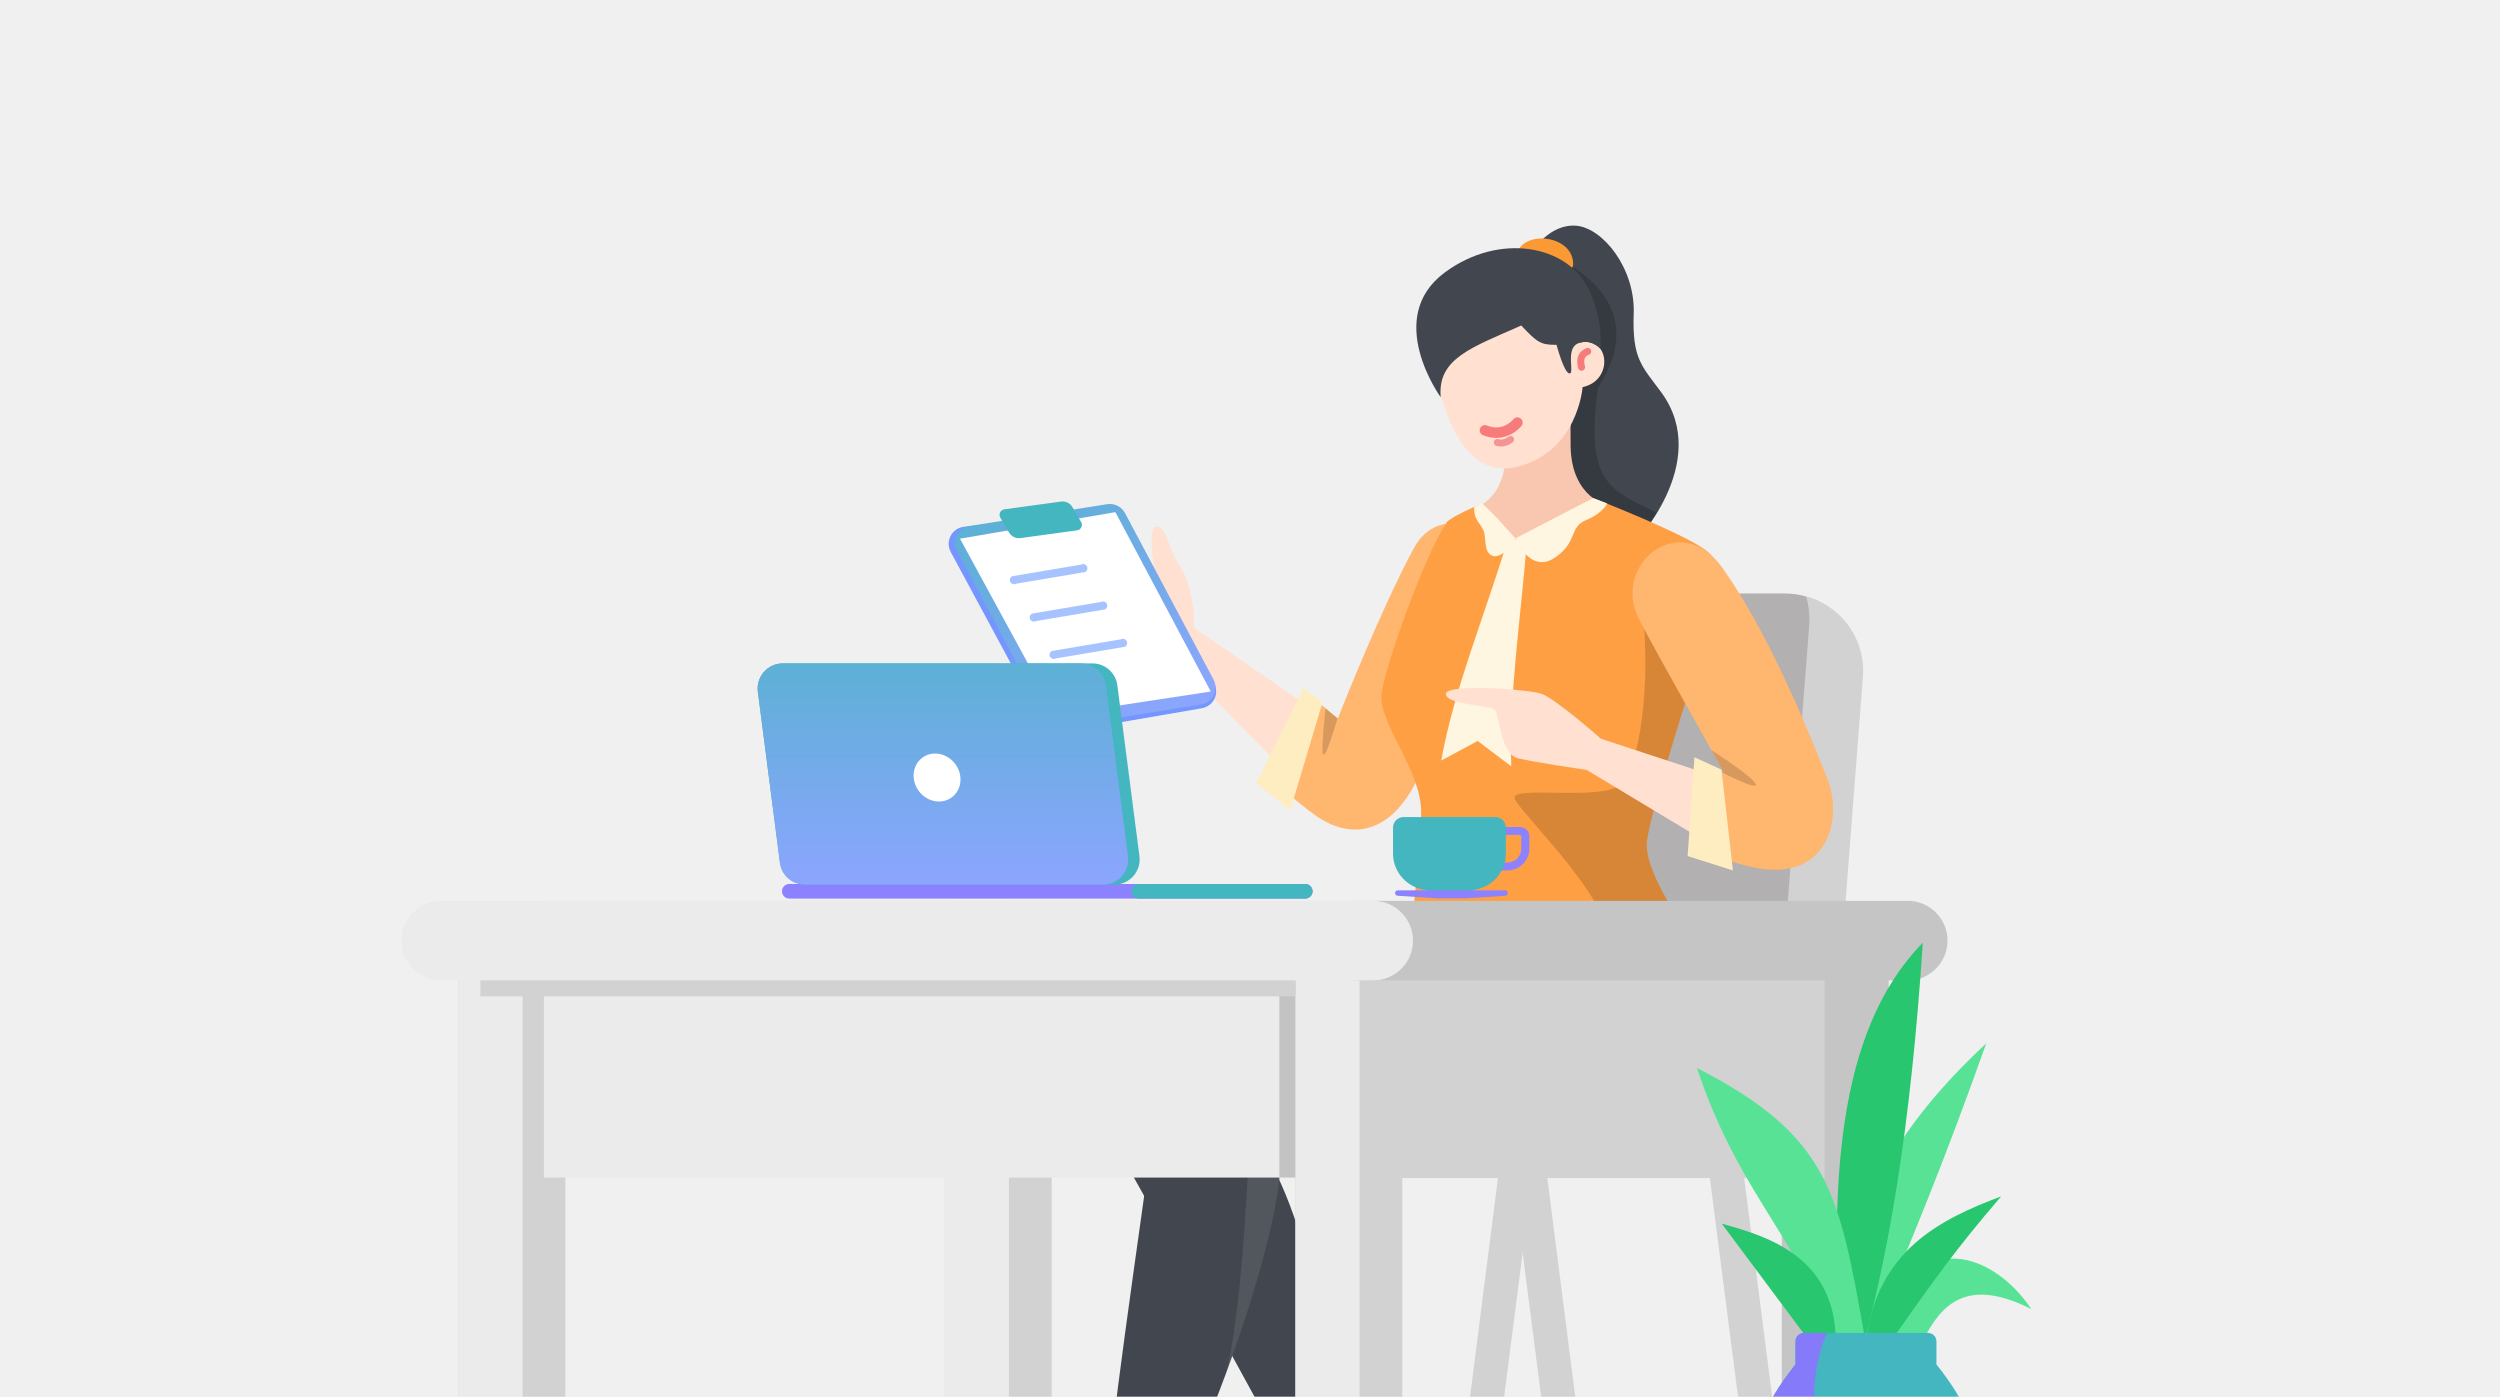
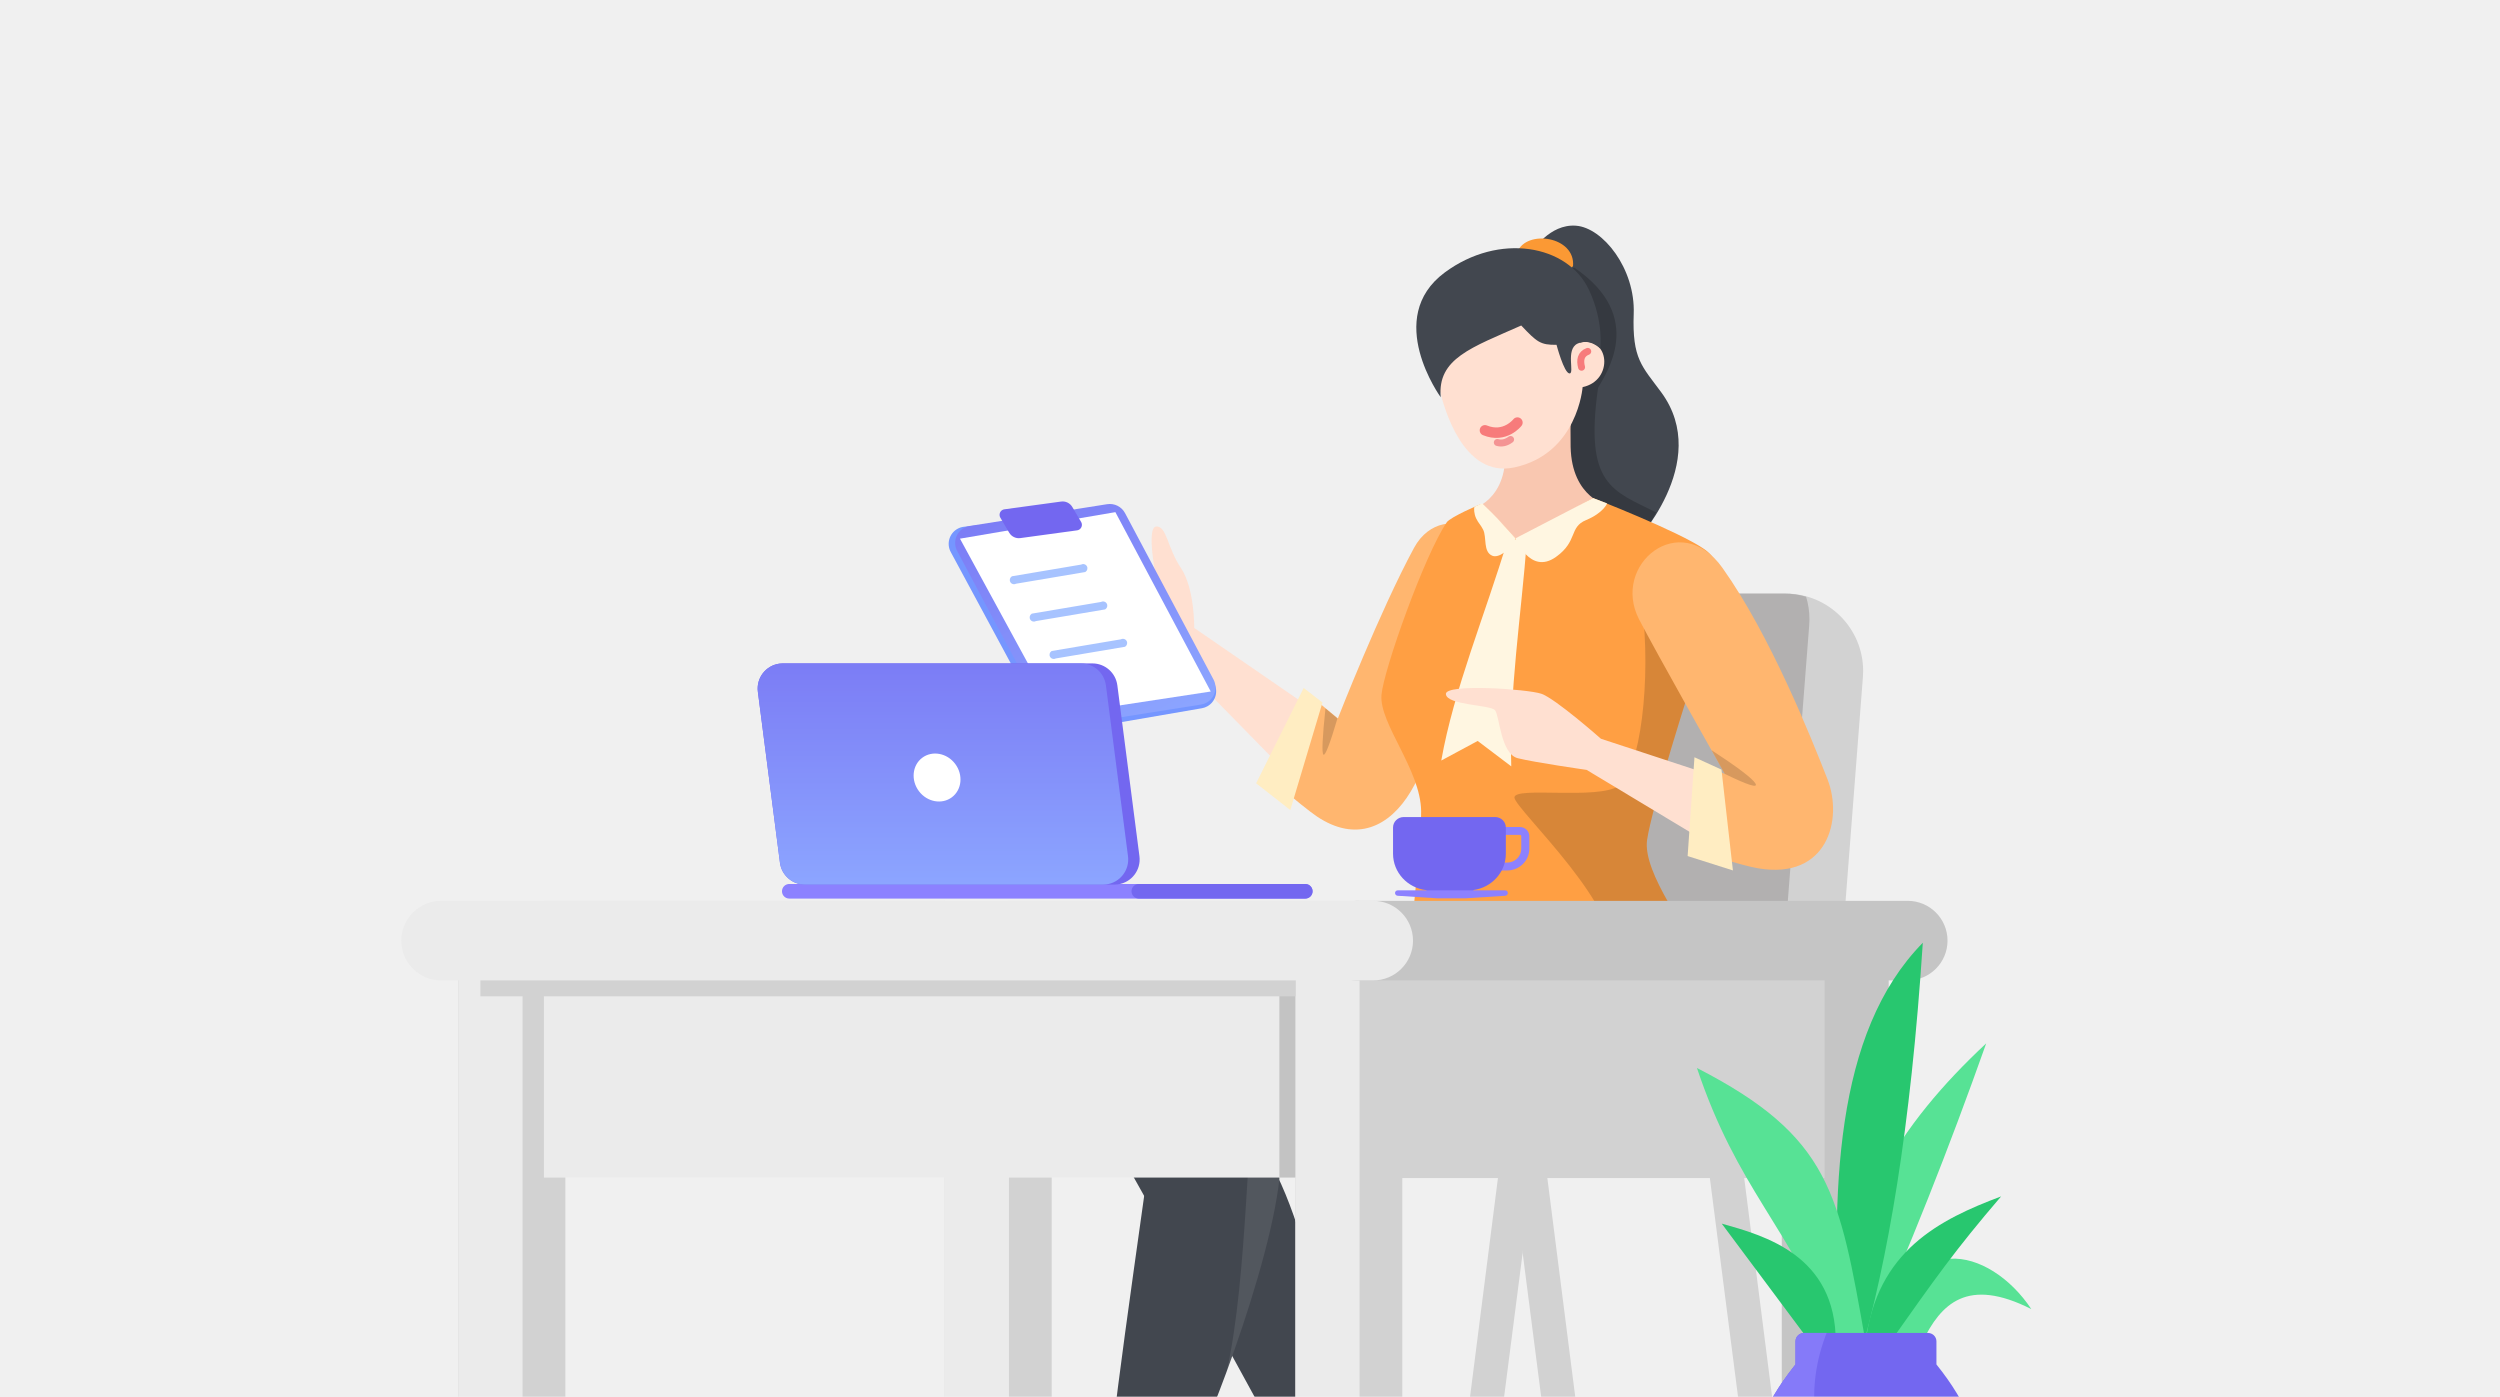
<svg xmlns="http://www.w3.org/2000/svg" xmlns:xlink="http://www.w3.org/1999/xlink" width="358px" height="200px" viewBox="0 0 358 200" version="1.1">
  <defs>
    <path d="M6,0 L352,0 C355.314,-6.08718376e-16 358,2.686 358,6 L358,200 L358,200 L0,200 L0,6 C-4.05812251e-16,2.686 2.686,6.08718376e-16 6,0 Z" id="path-1" />
    <linearGradient x1="68.669%" y1="-53.107%" x2="68.669%" y2="100%" id="linearGradient-3">
-       <stop stop-color="#44b6c0" offset="0%" />
+       <stop stop-color="#7367F0" offset="0%" />
      <stop stop-color="#8CA5FF" offset="100%" />
    </linearGradient>
    <linearGradient x1="68.669%" y1="-53.107%" x2="68.669%" y2="100%" id="linearGradient-4">
-       <stop stop-color="#44b6c0" offset="0%" />
+       <stop stop-color="#7367F0" offset="0%" />
      <stop stop-color="#8CA5FF" offset="100%" />
    </linearGradient>
    <path d="M7.952,0.064 L25.69,0.064 C26.366,0.064 26.914,0.603 26.914,1.268 L26.914,4.578 C31.399,10.144 33.642,15.71 33.642,21.277 C33.642,26.672 31.727,32.066 27.896,37.461 C27.668,37.784 27.293,37.976 26.894,37.976 L6.749,37.976 C6.349,37.976 5.975,37.784 5.746,37.461 C1.915,32.066 0,26.672 0,21.277 C0,15.815 2.159,10.354 6.477,4.893 L6.728,4.578 L6.728,1.268 C6.728,0.603 7.276,0.064 7.952,0.064 Z" id="path-5" />
  </defs>
  <g id="📝-Pages-New" stroke="none" stroke-width="1" fill="none" fill-rule="evenodd">
    <g id="Knowledge-Base" transform="translate(-670, -791)">
      <g id="Illustration" transform="translate(670, 791)">
        <mask id="mask-2" fill="white">
          <use xlink:href="#path-1" />
        </mask>
        <g id="Mask" />
        <g mask="url(#mask-2)">
          <g transform="translate(57, 30)">
            <g id="Chair4" transform="translate(121, 55)">
              <polygon id="Path" fill="#D2D2D2" points="38.077 71.363 28.831 143.879 33.679 143.815 42.925 72.042" />
              <polygon id="Path" fill="#D2D2D2" transform="translate(44.20678, 107.6211) scale(-1, 1) translate(-44.20678, -107.6211) " points="46.406 71.363 37.159 143.879 42.007 143.815 51.254 72.042" />
              <polygon id="Path" fill="#D2D2D2" transform="translate(72.39661, 107.6211) scale(-1, 1) translate(-72.39661, -107.6211) " points="74.596 71.363 65.349 143.879 70.197 143.815 79.444 72.042" />
              <path d="M0,75.186 C-5.12399906e-16,71.002 3.392,67.61 7.576,67.61 L36.218,67.61 C41.936,67.61 46.717,63.261 47.256,57.568 L51.76,10.042 C52.299,4.349 57.08,2.82683167e-15 62.798,0 L77.715,0 C83.839,6.51445281e-16 88.803,4.964 88.803,11.088 C88.803,11.374 88.792,11.659 88.77,11.944 L84.08,72.53 C83.633,78.304 78.817,82.762 73.025,82.762 L7.576,82.762 C3.392,82.762 5.12399906e-16,79.37 0,75.186 Z" id="Path" fill="#D2D2D2" />
              <path d="M77.51,-2.27373675e-13 C78.594,-2.27572851e-13 79.642,0.156 80.632,0.446 C80.945,1.469 81.113,2.555 81.113,3.68 C81.113,3.966 81.102,4.253 81.079,4.538 L76.394,64.893 C75.946,70.666 71.13,75.123 65.339,75.123 L0.071,75.123 L0.001,75.122 C0,75.073 9.36073955e-17,75.024 0,74.974 C6.90201459e-15,70.801 3.383,67.418 7.556,67.418 L36.107,67.418 C41.825,67.418 46.605,63.071 47.146,57.379 L51.645,10.039 C52.185,4.347 56.965,-2.24547053e-13 62.683,-2.27373675e-13 L77.51,-2.27373675e-13 Z" id="Combined-Shape" fill="#B2B0B0" />
            </g>
            <g id="Wom3.4" transform="translate(143, 100) scale(-1, 1) translate(-143, -100) translate(80, 0)">
              <g id="LLeg" transform="translate(28.09581, 104.5721)" fill="#42474F">
                <path d="M15.558,0.024 C22.487,0.333 61.05,8.844 68.057,10.29 C75.063,11.737 80.986,19.561 75.644,28.622 C69.643,38.793 54.16,67.679 50.401,74.191 C48.54,77.414 39.154,75.607 41.359,70.197 C45.469,60.113 47.378,34.78 57.857,25.544 C57.857,25.544 22.616,31.664 7.393,24.653 C-3.67,19.557 -1.167,-0.722 15.558,0.024 Z" id="Path" />
              </g>
              <g id="LArm" transform="translate(48.23367, 44.95087)">
                <path d="M43.754,14.969 C43.754,14.969 43.676,9.343 45.648,6.403 C47.62,3.463 47.698,0.34 49.191,0.442 C50.683,0.544 49.205,7.803 49.205,7.803 C49.205,7.803 51.099,7.081 52.459,6.168 C53.82,5.255 57.945,0.753 58.909,1.551 C60.543,2.91 57.911,10.578 56.477,12.111 C55.038,13.644 47.179,18.687 47.179,18.687 L27.93,38.329 L24.316,28.35 L43.754,14.969 Z" id="Path" fill="#FFE0D1" />
                <path d="M1.174,13.114 C4.398,20.574 10.299,34.278 12.732,38.367 C15.781,43.487 20.589,45.743 26.218,41.944 C27.214,41.272 29.23,39.651 32.266,37.082 L26.756,24.982 C24.374,26.944 23.183,27.925 23.183,27.925 C23.183,27.925 17.134,12.452 12.268,3.488 C8.054,-4.267 -3.732,1.772 1.174,13.114 Z" id="Path" fill="#FFB66F" />
                <path d="M23.245,27.933 C24.328,31.599 24.996,33.326 25.249,33.114 C25.503,32.902 25.406,30.696 24.959,26.496 L23.245,27.933 Z" id="Path" fill-opacity="0.16" fill="#000000" />
                <polygon id="Path-65" fill="#FFEDC2" points="25.387 25.652 29.994 41.05 34.888 37.217 28.077 23.567" />
              </g>
              <g id="Head" transform="translate(19.60132, 0)">
                <g id="Group-21" transform="translate(17.13841, 26.00611) rotate(12) translate(-17.13841, -26.00611) translate(4.638413, 2.506106)">
                  <path d="M15.016,2.524 C15.016,2.524 11.819,-0.875 8.127,0.216 C4.434,1.306 1.095,7.99 2.68,14.273 C4.258,20.557 3.073,21.85 1.159,26.085 C-3.983,37.477 9.656,46.638 9.656,46.638 L24.522,43.484 L19.211,15.738 L15.016,2.524 Z" id="Path" fill="#42474F" />
                  <path d="M9.606,6.059 C0.946,15.119 8.457,21.904 9.872,23.571 C14.734,36.855 10.866,38.412 5.454,42.76 L8.364,46.078 L16.706,42.599 L16.438,5.331 L9.606,6.059 Z" id="Path-50" fill-opacity="0.199" fill="#000000" />
                </g>
                <path d="M13.051,42.433 C13.051,42.433 18.329,41.374 18.485,33.986 C18.642,26.597 17.773,24.075 17.773,24.075 L27.726,23.895 C27.726,23.895 27.835,32.13 27.836,35.109 C27.841,42.351 33.426,43.191 33.426,43.191 C33.426,43.191 32.265,48.92 23.246,49.426 C16.204,49.822 13.051,42.433 13.051,42.433 Z" id="Path" fill="#F9C7B0" />
                <g id="Group-20" transform="translate(27.08848, 21.33915) rotate(12) translate(-27.08848, -21.33915) translate(13.58848, 5.339154)">
                  <path d="M1.995,4.913 C0.754,0.819 7.424,-1.657 9.383,1.292 C9.383,1.292 10.344,4.087 8.341,5.683 C5.631,7.835 1.995,4.913 1.995,4.913 Z" id="Path" fill="#FB9934" />
                  <path d="M3.36,15.846 C-1.08,15.674 -0.356,22.161 4.257,22.152 C4.257,22.152 6.936,31.367 16.237,31.367 C23.791,31.367 24.282,20.627 24.351,18.484 C24.425,16.2 24.434,8.695 24.434,8.695 L3.187,8.685 L3.36,15.846 Z" id="Path" fill="#FFE0D1" />
                  <path d="M5.69,19.846 C6.446,19.639 6.651,15.451 6.651,15.451 C8.913,15.003 9.311,14.493 11.02,11.694 C18.613,13.309 23.767,13.802 24.434,19.35 C24.434,19.35 30.136,6.54 20.146,1.987 C11.358,-2.013 2.087,1.745 0.469,8.729 C-0.677,13.659 0.637,17.28 0.637,17.28 C0.637,17.28 1.788,15.451 3.677,15.908 C5.567,16.365 4.934,20.052 5.69,19.846 Z" id="Path" fill="#42474F" />
                  <path d="M14.608,24.436 C14.608,24.436 16.137,26.901 19.119,26.027" id="Path" stroke="#F77B7B" stroke-width="1.5" stroke-linecap="round" transform="translate(16.86349, 25.32509) rotate(-18) translate(-16.86349, -25.32509) " />
                  <path d="M15.903,27.378 C16.603,27.671 17.267,27.671 17.848,27.334" id="Path" stroke="#F49494" stroke-linecap="round" transform="translate(16.87519, 27.46345) rotate(2) translate(-16.87519, -27.46345) " />
                  <path d="M3.565,19.444 C3.844,18.44 3.72,17.563 2.721,17.162" id="Path-8" stroke="#F77B7B" stroke-linecap="round" transform="translate(3.207757, 18.30307) rotate(-13) translate(-3.207757, -18.30307) " />
                </g>
              </g>
              <g id="Group-19" transform="translate(16.70562, 41.32406)">
                <path d="M34.241,0.88 C34.362,0.874 38.619,2.737 39.109,3.456 C42.302,8.137 48.165,24.612 48.466,28.186 C48.807,32.308 42.859,38.875 42.786,44.843 C42.721,50.812 45.33,68.784 44.318,70.463 C43.314,72.141 36.716,80.116 35.339,80.148 C33.955,80.181 32.921,75.994 30.824,76.085 C28.735,76.176 24.379,81.727 22.501,81.688 C20.631,81.647 1.248,69.377 2.729,65.882 C4.219,62.386 11.134,53.698 10.429,48.935 C9.733,44.173 4.171,26.592 2.163,20.609 C0.163,14.625 -1.448,9.859 2.284,7.284 C6.017,4.71 18.161,0 18.161,0 L29.035,6.078 C29.035,6.078 33.61,0.91 34.241,0.88 Z" id="Path" fill="#FF9F43" />
                <path d="M30.375,5.909 C33.636,16.745 38.112,27.423 39.904,37.585 L34.69,34.778 L29.881,38.419 C30.221,27.854 28.446,16.762 27.63,5.909 L30.375,5.909 Z" id="Path" fill="#FFF6E1" />
                <path d="M11.326,14.23 L11.202,15.106 C9.741,25.988 11.47,39.194 14.467,41.208 C17.525,43.265 29.43,41.247 29.43,42.875 C29.43,44.504 12.978,59.43 15.679,66.566 C17.164,70.489 16.667,73.978 14.187,77.033 L13.468,76.549 C7.848,72.741 1.883,67.879 2.729,65.882 C4.219,62.386 11.134,53.698 10.429,48.935 C9.761,44.363 4.608,27.978 2.42,21.381 L1.723,19.289 C0.913,16.837 0.239,14.615 0.076,12.698 L0.579,12.373 C8.614,7.226 12.197,7.845 11.326,14.23 L11.326,14.23 Z" id="Path" fill-opacity="0.16" fill="#000000" />
                <path d="M16.154,0.767 L18.161,0 L29.274,5.763 C29.274,5.763 27.184,11.076 23.484,8.43 C20.312,6.168 21.65,4.177 19.164,3.15 C16.687,2.123 16.154,0.767 16.154,0.767 Z" id="Path" fill="#FFF6E1" />
                <path d="M29.274,5.763 C30.079,7.551 31.717,8.596 32.563,8.271 C33.961,7.734 33.361,5.597 33.912,4.518 C34.306,3.752 34.561,3.636 34.906,2.917 C35.227,2.257 35.24,1.466 35.158,1.247 L34.065,0.751 C33.063,1.694 32.329,2.417 31.863,2.917 C31.283,3.541 30.419,4.49 29.274,5.763 Z" id="Path" fill="#FFF6E1" />
              </g>
              <g id="RArm" transform="translate(0, 47.66368)">
                <path d="M33.745,28.126 C33.745,28.126 40.288,22.348 42.29,21.678 C44.293,21.007 56.022,20.202 55.949,21.717 C55.864,23.34 49.564,23.247 48.912,24.045 C48.259,24.844 48.11,30.302 45.643,30.915 C43.18,31.528 35.798,32.584 35.798,32.584 L18.138,43.213 L17.383,33.501 L33.745,28.126 Z" id="Path" fill="#FFE0D1" />
                <path d="M16.341,3.661 C9.448,13.369 3.563,28.156 1.304,33.921 C-0.955,39.686 1.324,48.381 11.257,46.674 C12.375,46.482 14.188,46.001 16.696,45.23 L19.07,31.878 C17.029,32.733 16.008,33.161 16.008,33.161 C16.008,33.161 25.88,15.699 28.291,11.017 C32.318,3.2 22.412,-4.892 16.341,3.661 Z" id="Path" fill="#FFB66F" />
                <path d="M16.008,33.161 C12.665,34.79 11.204,35.247 11.624,34.53 C12.045,33.813 14.137,32.225 17.9,29.765 L16.008,33.161 Z" id="Path" fill-opacity="0.16" fill="#000000" />
                <polygon id="Path-64" fill="#FFEDC2" points="16.486 32.544 14.847 46.982 21.331 44.925 20.353 30.776" />
              </g>
              <g id="RLeg" transform="translate(15.94627, 101.5411)">
                <path d="M6.757,0.134 C-1.984,13.276 -1.129,22.783 9.321,28.653 C22.707,36.172 63.994,27.364 63.994,27.364 C63.994,27.364 63.262,33.248 63.994,38.496 C65.907,52.202 75.004,75.037 76.928,77.906 C79.59,81.874 87.697,78.881 87.85,75.577 C88.003,72.274 81.738,30.078 80.785,22.032 C79.838,13.985 76.846,12.816 68.106,10.617 C66.099,10.111 42.356,4.223 40.181,4.395 C27.723,5.378 16.581,3.957 6.757,0.134 Z" id="Path" fill="#42474F" />
                <path d="M16.28,26.462 C29.834,27.977 65.717,24.853 67.158,26.273 C68.534,27.628 68.304,51.208 71.391,64.855 C68.35,56.586 65.059,46.126 63.994,38.496 C63.262,33.248 63.994,27.364 63.994,27.364 L62.592,27.644 C55.277,29.062 21.363,35.15 9.321,28.653 C2.258,24.842 -0.475,18.942 1.123,10.952 C3.049,20.377 8.102,25.547 16.28,26.462 Z" id="Path" fill-opacity="0.192" fill="#FFFFFF" opacity="0.44" />
                <ellipse id="Oval" fill-opacity="0.192" fill="#FFFFFF" transform="translate(86.56548, 23.11196) rotate(13) translate(-86.56548, -23.11196) " cx="86.565" cy="23.112" rx="2.278" ry="4.168" />
                <ellipse id="Oval" fill-opacity="0.192" fill="#FFFFFF" transform="translate(75.93463, 20.45977) rotate(-16) translate(-75.93463, -20.45977) " cx="75.935" cy="20.46" rx="3.037" ry="4.547" />
              </g>
            </g>
            <g id="Example-Task1" transform="translate(97.77145, 58.16383) rotate(-28) translate(-97.77145, -58.16383) translate(85.27145, 37.16383)">
              <g id="Group-3" transform="translate(-0, -0)">
                <path d="M3.716,1.906 L22.562,9.467 C23.474,9.833 24.082,10.706 24.108,11.688 L24.819,38.439 C24.855,39.799 23.781,40.931 22.421,40.967 C22.137,40.975 21.855,40.933 21.585,40.845 L2.19,34.461 C1.184,34.13 0.502,33.193 0.496,32.135 L0.334,4.207 C0.326,2.846 1.423,1.737 2.784,1.729 C3.103,1.727 3.42,1.787 3.716,1.906 Z" id="Rectangle" fill="#7596FF" fill-rule="nonzero" />
                <path d="M4.482,2.186 L23.325,8.676 C24.32,9.019 24.987,9.954 24.987,11.006 L24.987,37.988 C24.987,39.348 23.884,40.452 22.523,40.452 C22.25,40.452 21.979,40.406 21.72,40.317 L2.877,33.827 C1.883,33.484 1.216,32.549 1.216,31.497 L1.216,4.515 C1.216,3.155 2.319,2.051 3.68,2.051 C3.953,2.051 4.224,2.097 4.482,2.186 Z" id="Rectangle" fill="url(#linearGradient-3)" />
                <polygon id="Rectangle" fill="#FFFFFF" fill-rule="nonzero" points="2.399 3.14 23.831 10.235 23.831 39.326 2.691 31.91" />
-                 <path d="M9.99,2.414 L17.686,5.25 C18.291,5.473 18.703,6.037 18.731,6.682 L18.84,9.177 C18.859,9.618 18.517,9.992 18.075,10.011 C17.969,10.016 17.863,9.999 17.764,9.962 L10.068,7.126 C9.463,6.903 9.051,6.339 9.023,5.695 L8.914,3.199 C8.895,2.758 9.238,2.384 9.679,2.365 C9.785,2.361 9.891,2.377 9.99,2.414 Z" id="Rectangle" fill="#44b6c0" fill-rule="nonzero" />
+                 <path d="M9.99,2.414 L17.686,5.25 C18.291,5.473 18.703,6.037 18.731,6.682 L18.84,9.177 C18.859,9.618 18.517,9.992 18.075,10.011 C17.969,10.016 17.863,9.999 17.764,9.962 L10.068,7.126 C9.463,6.903 9.051,6.339 9.023,5.695 L8.914,3.199 C8.895,2.758 9.238,2.384 9.679,2.365 C9.785,2.361 9.891,2.377 9.99,2.414 Z" id="Rectangle" fill="#7367F0" fill-rule="nonzero" />
                <path d="M15.985,14.567 C16.321,14.567 16.593,14.839 16.593,15.173 C16.593,15.484 16.358,15.74 16.056,15.775 L15.985,15.779 L6.456,12.605 C6.12,12.605 5.848,12.334 5.848,11.999 C5.848,11.688 6.083,11.432 6.385,11.397 L6.456,11.393 L15.985,14.567 Z" id="Path" fill="#A7C3FF" />
                <path d="M15.985,20.628 C16.321,20.628 16.593,20.899 16.593,21.234 C16.593,21.545 16.358,21.801 16.056,21.836 L15.985,21.84 L6.456,18.666 C6.12,18.666 5.848,18.394 5.848,18.06 C5.848,17.749 6.083,17.493 6.385,17.458 L6.456,17.454 L15.985,20.628 Z" id="Path" fill="#A7C3FF" />
                <path d="M15.985,26.689 C16.321,26.689 16.593,26.96 16.593,27.295 C16.593,27.605 16.358,27.862 16.056,27.897 L15.985,27.901 L6.456,24.726 C6.12,24.726 5.848,24.455 5.848,24.12 C5.848,23.809 6.083,23.553 6.385,23.518 L6.456,23.514 L15.985,26.689 Z" id="Path" fill="#A7C3FF" />
              </g>
            </g>
            <g id="Group-26" transform="translate(0, 99)">
              <g id="Group-25" transform="translate(8.649351, 0)">
                <polygon id="Rectangle" fill="#D2D2D2" points="69.648 3.799 84.956 3.799 84.956 100.493 69.648 100.493" />
                <polygon id="Rectangle" fill="#EBEBEB" points="69.648 -1.78512303e-13 78.833 -1.78512303e-13 78.833 100.493 69.648 100.493" />
                <polygon id="Rectangle" fill="#D2D2D2" points="1.05161699e-15 3.799 75.777 3.799 75.777 32.801 15.308 32.801 15.308 100.493 1.05161699e-15 100.493" />
                <polygon id="Rectangle" fill="#EBEBEB" points="1.01974981e-15 3.799 9.185 3.799 9.185 100.493 1.01974981e-15 100.493" />
              </g>
              <g id="Group-25">
                <polygon id="Rectangle" fill="#C5C5C5" points="198.15 3.799 213.459 3.799 213.459 100.493 198.15 100.493" />
                <polygon id="Rectangle" fill="#D2D2D2" points="128.503 3.799 204.28 3.799 204.28 39.699 143.811 39.699 143.811 100.493 128.503 100.493" />
                <polygon id="Rectangle" fill="#EBEBEB" points="20.89 -2.81575148e-13 137.599 -4.04882098e-13 137.599 39.628 20.89 39.628" />
                <polygon id="Rectangle" fill="#C3C3C3" points="126.207 3.799 135.392 3.799 135.392 39.628 126.207 39.628" />
                <polygon id="Rectangle" fill="#EBEBEB" points="128.503 3.799 137.688 3.799 137.688 100.493 128.503 100.493" />
                <path d="M137.299,0 L216.186,0 C219.333,2.97461293e-15 221.885,2.551 221.885,5.698 C221.885,8.845 219.333,11.396 216.186,11.396 L137.299,11.396 C134.152,11.396 131.601,8.845 131.601,5.698 C131.601,2.551 134.152,5.7810075e-16 137.299,0 Z" id="Rectangle" fill="#C5C5C5" />
                <polygon id="Rectangle" fill="#D2D2D2" points="11.794 2.279 128.503 2.279 128.503 13.676 11.794 13.676" />
                <path d="M6.164,-1.78139615e-14 L139.644,-1.78139615e-14 C142.791,6.58155786e-15 145.342,2.551 145.342,5.698 C145.342,8.845 142.791,11.396 139.644,11.396 L6.164,11.396 C3.017,11.396 0.466,8.845 0.466,5.698 C0.466,2.551 3.017,-1.90122176e-14 6.164,-1.78139615e-14 Z" id="Rectangle" fill="#EBEBEB" />
              </g>
            </g>
            <g id="Cup" transform="translate(152, 93) scale(-1, 1) translate(-152, -93) translate(142, 87)">
              <path d="M5.196,1.431 L1.346,1.431 C0.603,1.431 0,2.018 0,2.743 L0,4.541 C0,6.259 1.428,7.651 3.19,7.651 L5.196,7.651 C5.514,7.651 5.773,7.4 5.773,7.089 C5.773,6.778 5.514,6.526 5.196,6.526 L3.19,6.526 C2.065,6.526 1.154,5.638 1.154,4.541 L1.154,2.743 C1.154,2.64 1.24,2.556 1.346,2.556 L5.196,2.556 C5.514,2.556 5.773,2.304 5.773,1.993 C5.773,1.683 5.514,1.431 5.196,1.431 Z" id="Path" fill="#8C81FF" />
-               <path d="M17.979,0 C18.828,0 19.517,0.672 19.517,1.5 L19.517,5.25 C19.517,7.95 17.427,10.174 14.738,10.467 L14.737,11.25 L8.003,11.25 L8.003,10.45 C5.382,10.096 3.363,7.903 3.363,5.25 L3.363,1.5 C3.363,0.672 4.052,0 4.902,0 L17.979,0 Z" id="Path" fill="#44b6c0" />
+               <path d="M17.979,0 C18.828,0 19.517,0.672 19.517,1.5 L19.517,5.25 C19.517,7.95 17.427,10.174 14.738,10.467 L14.737,11.25 L8.003,11.25 L8.003,10.45 C5.382,10.096 3.363,7.903 3.363,5.25 L3.363,1.5 C3.363,0.672 4.052,0 4.902,0 L17.979,0 Z" id="Path" fill="#7367F0" />
              <path d="M3.452,10.5 L18.856,10.5 C19.063,10.5 19.231,10.668 19.231,10.875 C19.231,11.086 19.067,11.261 18.857,11.274 L13.196,11.641 L13.196,11.641 L9.157,11.641 L3.451,11.274 C3.241,11.261 3.077,11.086 3.077,10.875 C3.077,10.668 3.245,10.5 3.452,10.5 Z" id="Rectangle" fill="#8C81FF" />
            </g>
            <g id="FacingBack-Laptop3" transform="translate(51, 65)">
              <path d="M5.027,31.585 L78.915,31.585 C79.493,31.585 79.961,32.053 79.961,32.631 C79.961,33.209 79.493,33.677 78.915,33.677 L5.027,33.677 C4.45,33.677 3.981,33.209 3.981,32.631 C3.981,32.053 4.45,31.585 5.027,31.585 Z" id="Rectangle" fill="#8C81FF" />
-               <path d="M55.078,31.585 L78.915,31.585 C79.493,31.585 79.961,32.053 79.961,32.631 C79.961,33.209 79.493,33.677 78.915,33.677 L55.078,33.677 C54.5,33.677 54.032,33.209 54.032,32.631 C54.032,32.053 54.5,31.585 55.078,31.585 Z" id="Rectangle" fill="#44b6c0" />
-               <path d="M4.095,0 L48.433,0 C50.243,-7.76541381e-16 51.772,1.344 52.004,3.138 L55.168,27.614 C55.423,29.586 54.031,31.391 52.059,31.646 C51.906,31.665 51.752,31.675 51.597,31.675 L7.26,31.675 C5.45,31.675 3.921,30.332 3.689,28.537 L0.525,4.062 C0.27,2.09 1.662,0.285 3.634,0.03 C3.787,0.01 3.941,2.8351131e-17 4.095,0 Z" id="Rectangle" fill="#44b6c0" />
+               <path d="M55.078,31.585 L78.915,31.585 C79.493,31.585 79.961,32.053 79.961,32.631 C79.961,33.209 79.493,33.677 78.915,33.677 L55.078,33.677 C54.5,33.677 54.032,33.209 54.032,32.631 C54.032,32.053 54.5,31.585 55.078,31.585 Z" id="Rectangle" fill="#7367F0" />
+               <path d="M4.095,0 L48.433,0 C50.243,-7.76541381e-16 51.772,1.344 52.004,3.138 L55.168,27.614 C55.423,29.586 54.031,31.391 52.059,31.646 C51.906,31.665 51.752,31.675 51.597,31.675 L7.26,31.675 C5.45,31.675 3.921,30.332 3.689,28.537 L0.525,4.062 C0.27,2.09 1.662,0.285 3.634,0.03 C3.787,0.01 3.941,2.8351131e-17 4.095,0 Z" id="Rectangle" fill="#7367F0" />
              <path d="M4.095,0 L46.795,0 C48.605,9.99815459e-16 50.133,1.344 50.366,3.138 L53.53,27.614 C53.785,29.586 52.393,31.391 50.421,31.646 C50.268,31.665 50.114,31.675 49.959,31.675 L7.26,31.675 C5.45,31.675 3.921,30.332 3.689,28.537 L0.525,4.062 C0.27,2.09 1.662,0.285 3.634,0.03 C3.787,0.01 3.941,1.36061876e-15 4.095,0 Z" id="Rectangle" fill="url(#linearGradient-4)" />
              <ellipse id="Oval" fill="#FFFFFF" transform="translate(26.18607, 16.34168) rotate(-37) translate(-26.18607, -16.34168) " cx="26.186" cy="16.342" rx="3.249" ry="3.536" />
            </g>
            <g id="Group-79" transform="translate(186, 105)">
              <g id="Group-86">
                <path d="M23.979,58.234 C30.346,43.991 36.13,29.363 41.424,14.412 C29.228,25.78 19.744,39.63 21.095,58.234 L23.979,58.234 Z" id="Path-113" fill="#57E295" />
                <path d="M20.586,59.721 C19.079,35.435 19.718,12.88 32.347,0 C30.605,26.665 27.346,45.45 23.219,59.721 L20.586,59.721 Z" id="Rectangle" fill="#28C76F" />
                <path d="M20.007,57.192 C12.951,40.221 5.861,35.356 2.45563569e-14,17.935 C19.181,27.771 20.383,35.893 24.148,57.192 L20.007,57.192 Z" id="Path-112" fill="#57E295" />
                <path d="M16.209,57.192 L3.551,40.221 C9.665,41.944 19.883,44.735 19.883,57.192 L16.209,57.192 Z" id="Path-114" fill="#28C76F" />
                <path d="M28.048,57.192 L32.271,57.192 C34.954,51.651 38.735,47.837 47.884,52.461 C41.887,43.427 29.583,40.694 28.048,57.192 Z" id="Path-116" fill="#57E295" />
                <path d="M24.164,57.192 L27.675,57.192 C34.12,48.078 36.891,44.106 43.56,36.323 C34.774,39.62 25.756,44.106 24.164,57.192 Z" id="Path-117" fill="#28C76F" />
              </g>
              <g id="Group-85" transform="translate(7.384615, 55.8125)">
                <mask id="mask-6" fill="white">
                  <use xlink:href="#path-5" />
                </mask>
-                 <use id="Rectangle" fill="#44b6c0" xlink:href="#path-5" />
+                 <use id="Rectangle" fill="#7367F0" xlink:href="#path-5" />
                <path d="M-4.282,-0.978 L11.622,-0.978 C4.008,16.458 19.027,26.784 11.622,44.155 L-4.282,44.155 L-4.282,-0.978 Z" id="Rectangle" fill="#857AF9" mask="url(#mask-6)" />
              </g>
            </g>
          </g>
        </g>
      </g>
    </g>
  </g>
</svg>
